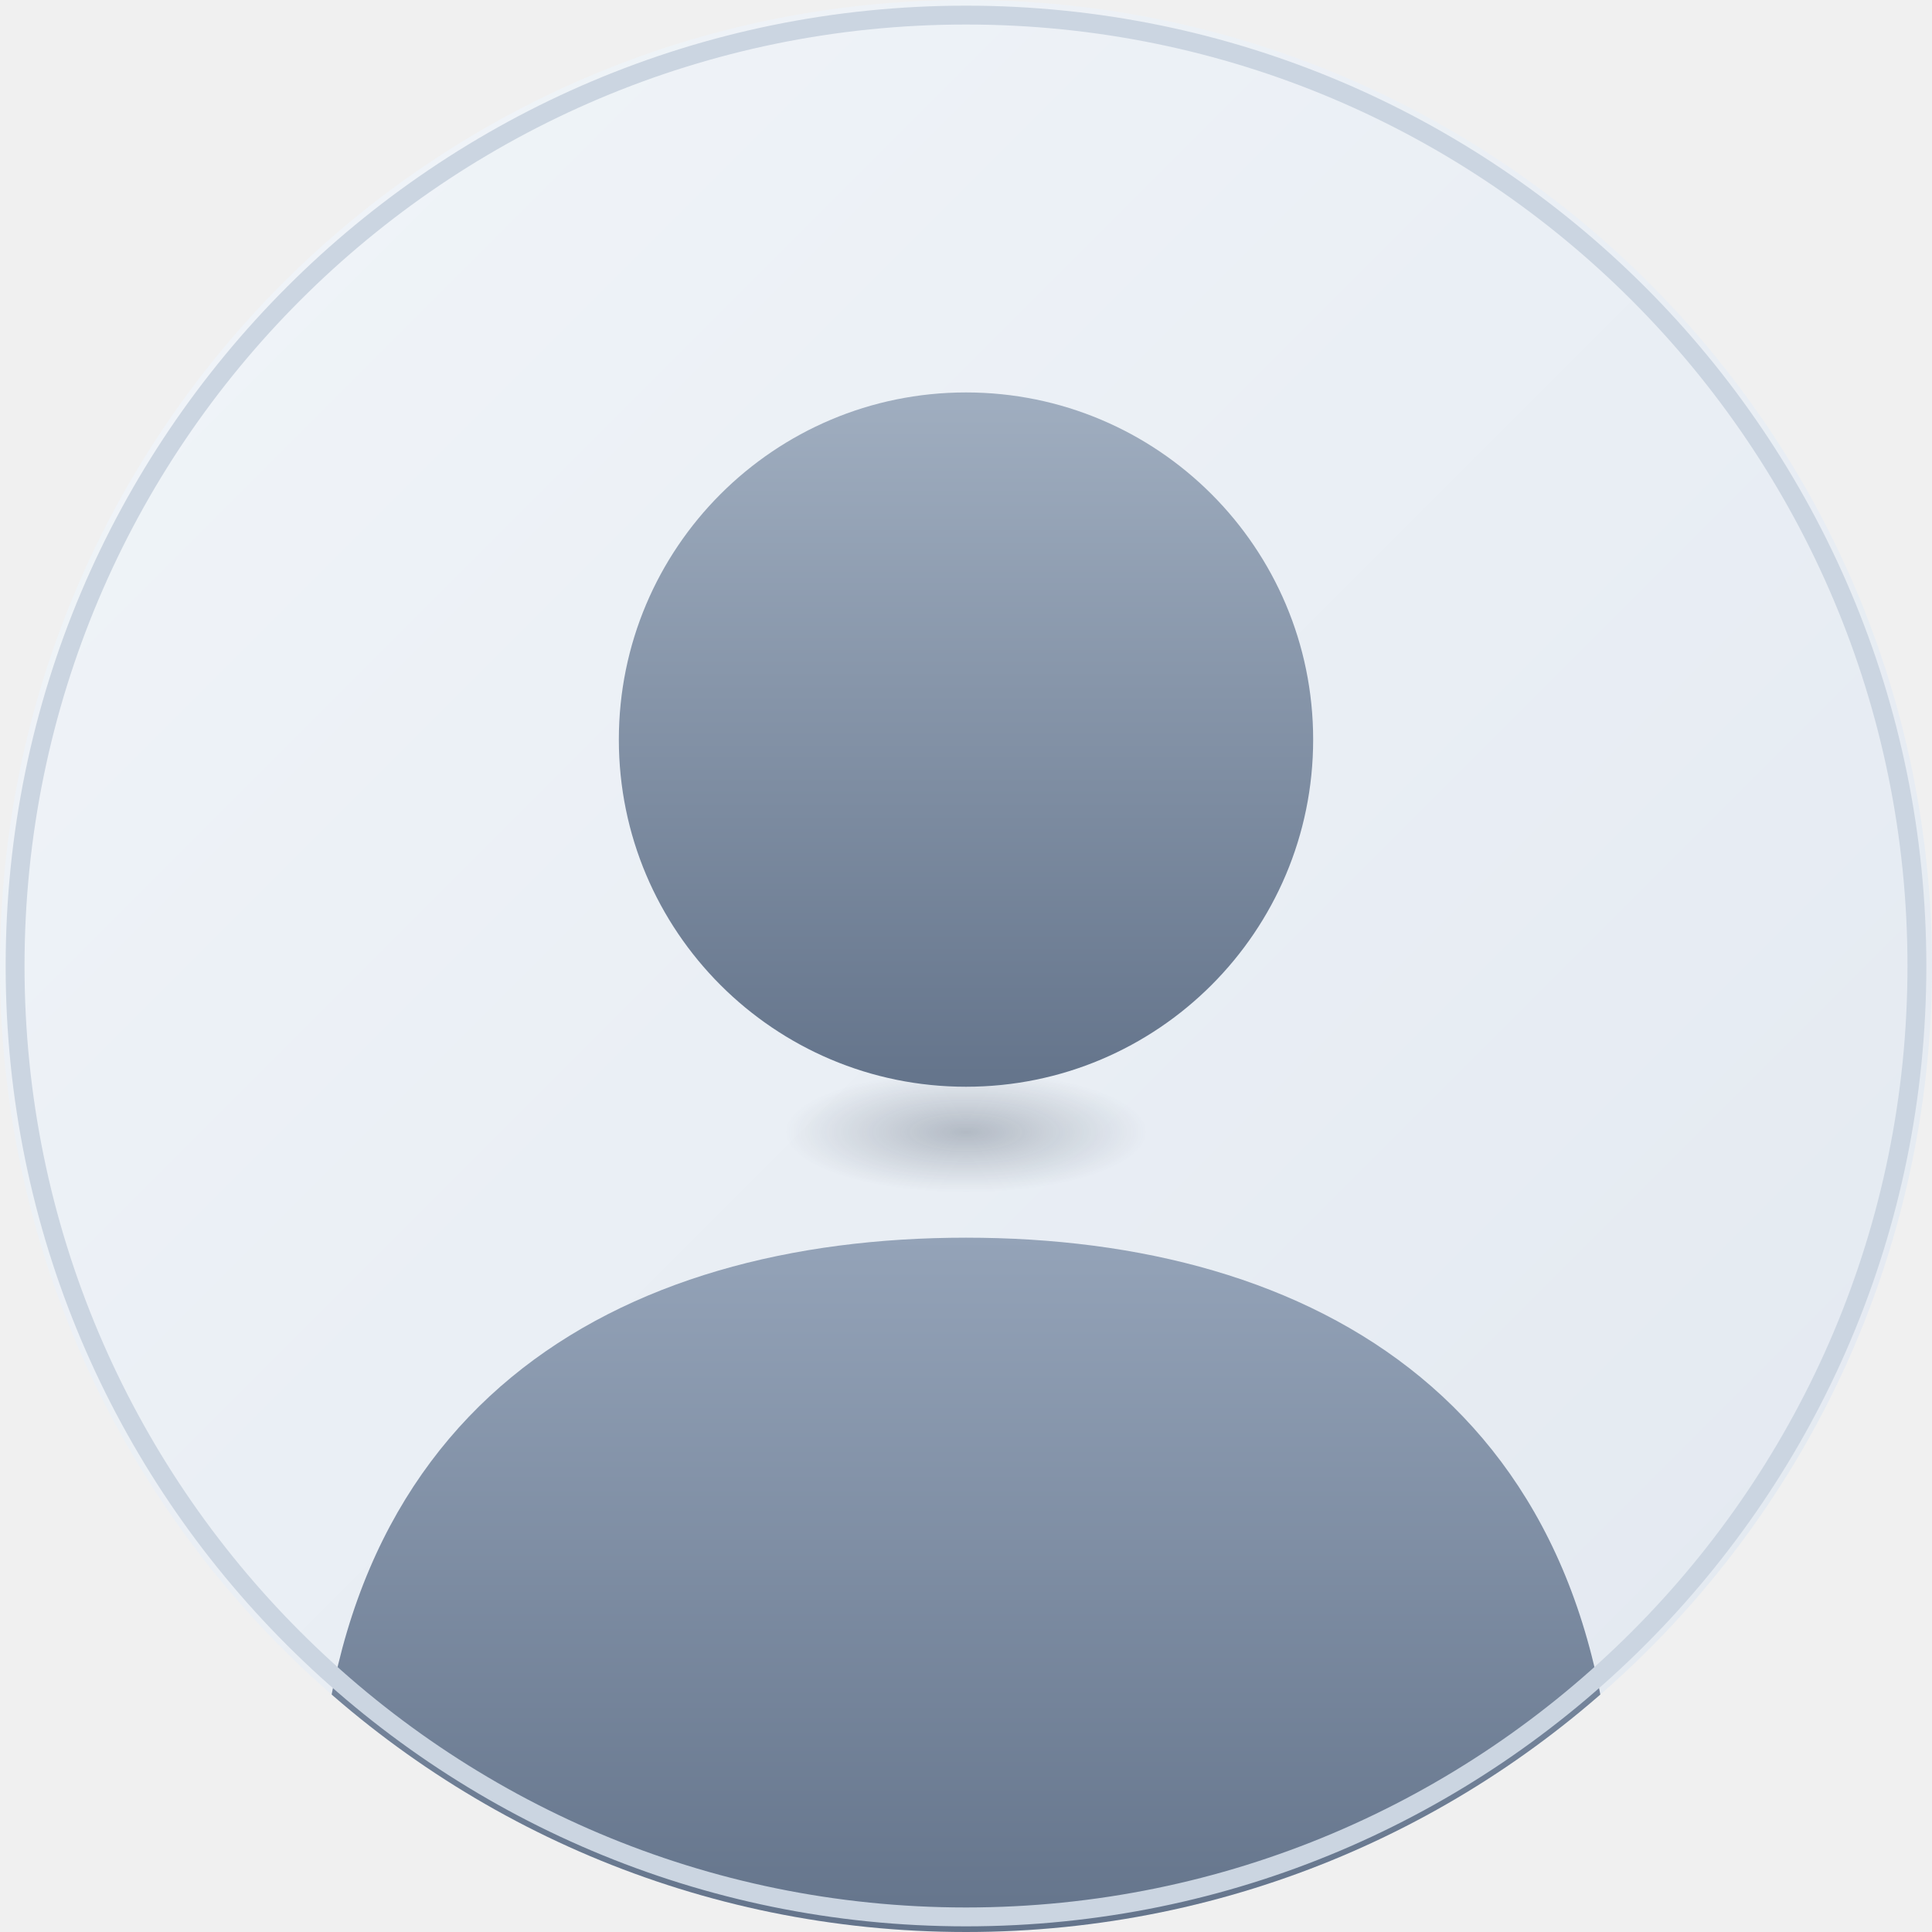
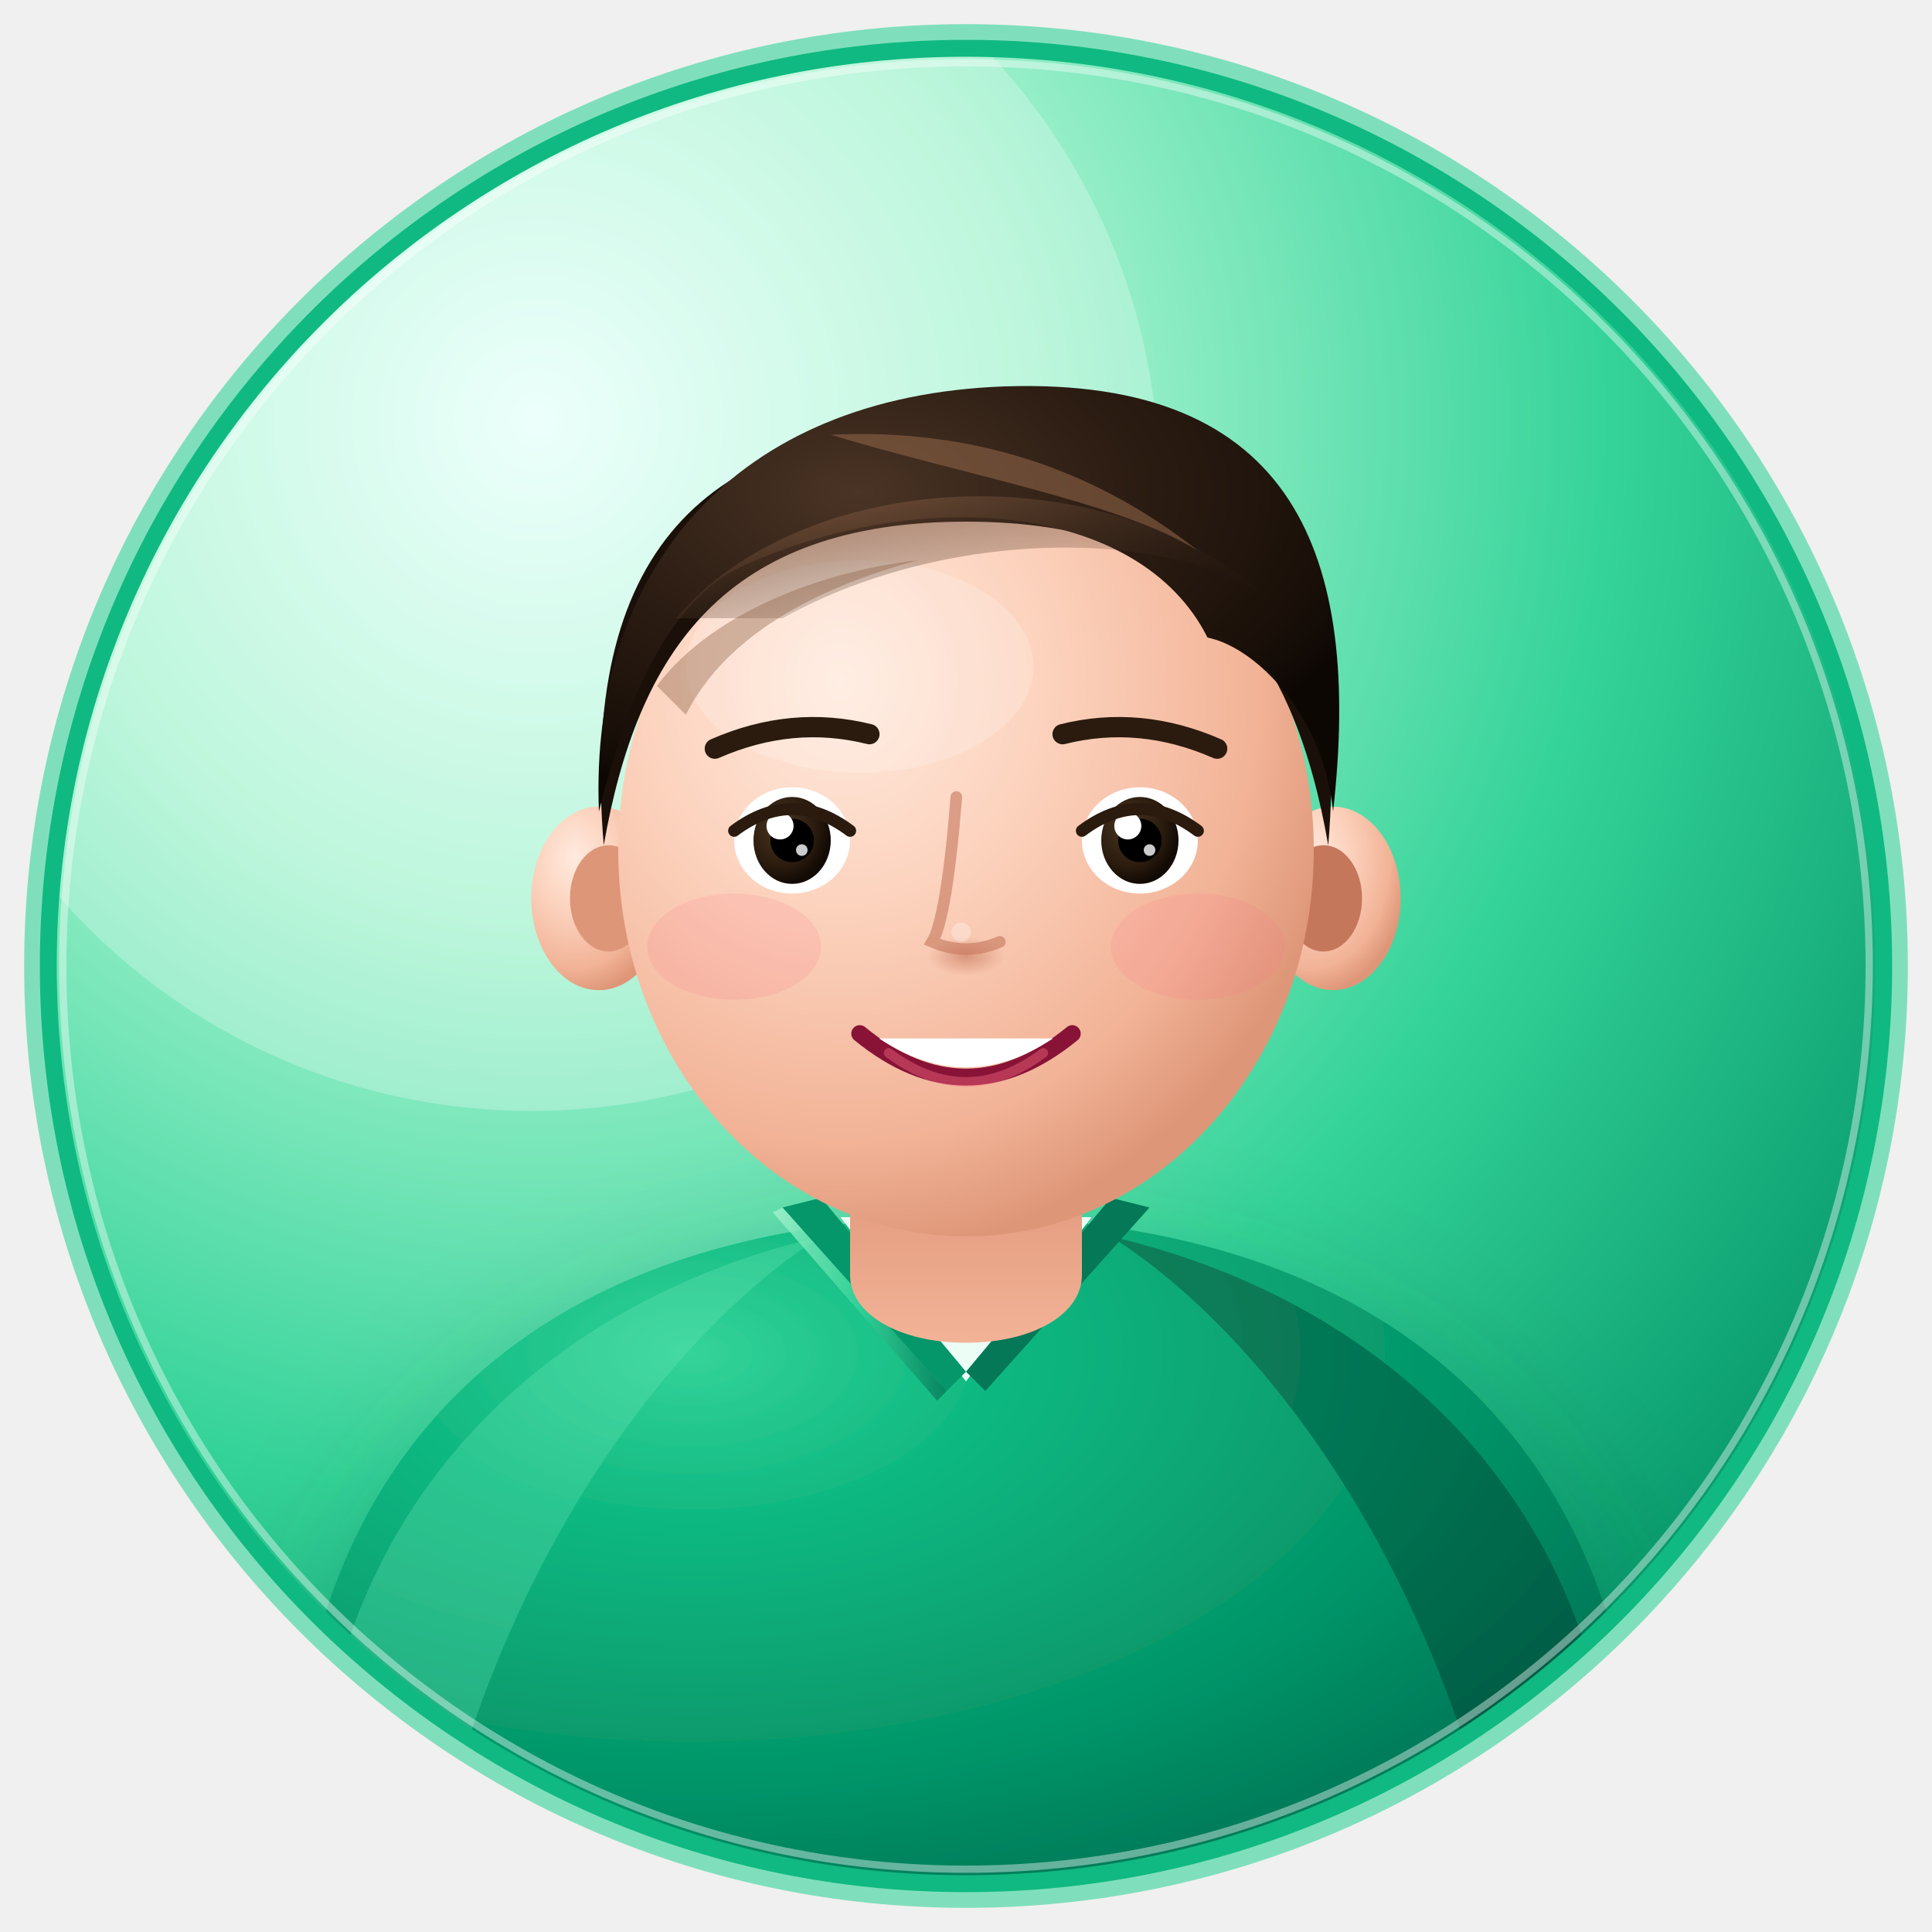
- <svg xmlns="http://www.w3.org/2000/svg" viewBox="0 0 256 256" width="256" height="256">
+ <svg xmlns="http://www.w3.org/2000/svg" viewBox="0 0 400 400" width="400" height="400">
  <defs>
-     <clipPath id="circleClip">
-       <circle cx="128" cy="128" r="128" />
+     <clipPath id="avatarDiscClip">
+       <circle cx="200" cy="200" r="190" />
    </clipPath>
-     <linearGradient id="bgGrad" x1="0%" y1="0%" x2="100%" y2="100%">
-       <stop offset="0%" stop-color="#F1F5F9" />
-       <stop offset="100%" stop-color="#E2E8F0" />
+     <radialGradient id="themeBg3D" cx="28%" cy="22%" r="85%">
+       <stop offset="0%" stop-color="#E6FFFA" />
+       <stop offset="30%" stop-color="#A7F3D0" />
+       <stop offset="65%" stop-color="#34D399" />
+       <stop offset="100%" stop-color="#059669" />
+     </radialGradient>
+     <radialGradient id="skin3D" cx="32%" cy="28%" r="75%">
+       <stop offset="0%" stop-color="#FFEADE" />
+       <stop offset="40%" stop-color="#FCD2BD" />
+       <stop offset="80%" stop-color="#F2B397" />
+       <stop offset="100%" stop-color="#DE9678" />
+     </radialGradient>
+     <linearGradient id="neckGrad" x1="0%" y1="0%" x2="0%" y2="100%">
+       <stop offset="0%" stop-color="#C5775B" />
+       <stop offset="35%" stop-color="#D98A6C" />
+       <stop offset="100%" stop-color="#F2B397" />
    </linearGradient>
-     <linearGradient id="figureGrad" x1="0%" y1="0%" x2="0%" y2="100%">
-       <stop offset="0%" stop-color="#94A3B8" />
-       <stop offset="100%" stop-color="#64748B" />
+     <radialGradient id="hairVol" cx="35%" cy="25%" r="75%">
+       <stop offset="0%" stop-color="#4A3425" />
+       <stop offset="45%" stop-color="#2E1E14" />
+       <stop offset="85%" stop-color="#1A1009" />
+       <stop offset="100%" stop-color="#0D0704" />
+     </radialGradient>
+     <linearGradient id="hairSheen" x1="0%" y1="0%" x2="100%" y2="100%">
+       <stop offset="0%" stop-color="#8C6246" stop-opacity="0.8" />
+       <stop offset="60%" stop-color="#4A3425" stop-opacity="0.2" />
+       <stop offset="100%" stop-color="#1A1009" stop-opacity="0" />
    </linearGradient>
-     <linearGradient id="headGrad" x1="0%" y1="0%" x2="0%" y2="100%">
-       <stop offset="0%" stop-color="#A0AEC0" />
-       <stop offset="100%" stop-color="#64748B" />
+     <radialGradient id="knit3D" cx="30%" cy="18%" r="85%">
+       <stop offset="0%" stop-color="#34D399" />
+       <stop offset="25%" stop-color="#10B981" />
+       <stop offset="65%" stop-color="#059669" />
+       <stop offset="90%" stop-color="#047857" />
+       <stop offset="100%" stop-color="#064E3B" />
+     </radialGradient>
+     <linearGradient id="collarEdge" x1="0%" y1="0%" x2="100%" y2="0%">
+       <stop offset="0%" stop-color="#A7F3D0" />
+       <stop offset="50%" stop-color="#34D399" />
+       <stop offset="100%" stop-color="#047857" />
    </linearGradient>
-     <radialGradient id="chinShadow" cx="50%" cy="50%" r="50%">
-       <stop offset="0%" stop-color="#334155" stop-opacity="0.3" />
-       <stop offset="100%" stop-color="#334155" stop-opacity="0" />
+     <filter id="bustShadow" x="-20%" y="-20%" width="140%" height="140%">
+       <feDropShadow dx="0" dy="10" stdDeviation="14" flood-color="#064E3B" flood-opacity="0.3" />
+     </filter>
+     <radialGradient id="noseShadow" cx="50%" cy="50%" r="50%">
+       <stop offset="0%" stop-color="#B8664A" stop-opacity="0.5" />
+       <stop offset="100%" stop-color="#B8664A" stop-opacity="0" />
+     </radialGradient>
+     <radialGradient id="irisGrad" cx="35%" cy="35%" r="65%">
+       <stop offset="0%" stop-color="#4B3621" />
+       <stop offset="70%" stop-color="#2A1B0E" />
+       <stop offset="100%" stop-color="#120A05" />
    </radialGradient>
  </defs>
-   <g clip-path="url(#circleClip)">
-     <rect width="256" height="256" fill="url(#bgGrad)" />
-     <path d="M42 246 C42 186 82 164 128 164 C174 164 214 186 214 246 C214 256 204 256 190 256 L66 256 C52 256 42 256 42 246 Z" fill="url(#figureGrad)" />
-     <ellipse cx="128" cy="150" rx="24" ry="8" fill="url(#chinShadow)" />
-     <circle cx="128" cy="98" r="46" fill="url(#headGrad)" />
+   <circle cx="200" cy="200" r="193" fill="none" stroke="#34D399" stroke-width="4" opacity="0.6" />
+   <g clip-path="url(#avatarDiscClip)">
+     <rect width="400" height="400" fill="url(#themeBg3D)" />
+     <circle cx="110" cy="100" r="130" fill="#FFFFFF" opacity="0.25" />
+     <g filter="url(#bustShadow)">
+       <path d="M60 385 C60 292 120 252 200 252 C280 252 340 292 340 385 C340 405 315 410 290 410 L110 410 C85 410 60 405 60 385 Z" fill="url(#knit3D)" />
+       <path d="M65 385 C65 315 110 270 170 256 C140 275 105 320 90 385 Z" fill="#6EE7B7" opacity="0.3" />
+       <path d="M335 385 C335 315 290 270 230 256 C260 275 295 320 310 385 Z" fill="#022C22" opacity="0.35" />
+     </g>
+     <path d="M174 252 L200 286 L226 252 Z" fill="#ECFDF5" />
+     <path d="M162 250 L196 288 L200 284 L170 248 Z" fill="#059669" />
+     <path d="M162 250 L196 288 L194 290 L160 251 Z" fill="url(#collarEdge)" opacity="0.8" />
+     <path d="M238 250 L204 288 L200 284 L230 248 Z" fill="#047857" />
+     <path d="M176 195 L176 264 C176 272 186 278 200 278 C214 278 224 272 224 264 L224 195 Z" fill="url(#neckGrad)" />
+     <g id="ears">
+       <ellipse cx="124" cy="186" rx="14" ry="19" fill="url(#skin3D)" />
+       <ellipse cx="126" cy="186" rx="8" ry="11" fill="#DE9678" />
+       <ellipse cx="276" cy="186" rx="14" ry="19" fill="url(#skin3D)" />
+       <ellipse cx="274" cy="186" rx="8" ry="11" fill="#C5775B" />
+     </g>
+     <g id="head3D">
+       <ellipse cx="200" cy="176" rx="72" ry="80" fill="url(#skin3D)" />
+       <ellipse cx="178" cy="138" rx="36" ry="22" fill="#FFFFFF" opacity="0.18" />
+       <ellipse cx="152" cy="196" rx="18" ry="11" fill="#FB7185" opacity="0.16" />
+       <ellipse cx="248" cy="196" rx="18" ry="11" fill="#FB7185" opacity="0.16" />
+       <path d="M148 155 Q164 148 180 152" stroke="#2A1B0E" stroke-width="4.2" stroke-linecap="round" fill="none" />
+       <path d="M220 152 Q236 148 252 155" stroke="#2A1B0E" stroke-width="4.2" stroke-linecap="round" fill="none" />
+       <g id="eyes">
+         <ellipse cx="164" cy="174" rx="12" ry="11" fill="#FFFFFF" />
+         <ellipse cx="164" cy="174" rx="8" ry="9" fill="url(#irisGrad)" />
+         <circle cx="164" cy="174" r="4.5" fill="#000000" />
+         <circle cx="161.5" cy="171" r="2.8" fill="#FFFFFF" />
+         <circle cx="166" cy="176" r="1.2" fill="#FFFFFF" opacity="0.8" />
+         <path d="M152 172 Q164 163 176 172" stroke="#2A1B0E" stroke-width="2.5" fill="none" stroke-linecap="round" />
+         <ellipse cx="236" cy="174" rx="12" ry="11" fill="#FFFFFF" />
+         <ellipse cx="236" cy="174" rx="8" ry="9" fill="url(#irisGrad)" />
+         <circle cx="236" cy="174" r="4.5" fill="#000000" />
+         <circle cx="233.5" cy="171" r="2.8" fill="#FFFFFF" />
+         <circle cx="238" cy="176" r="1.2" fill="#FFFFFF" opacity="0.8" />
+         <path d="M224 172 Q236 163 248 172" stroke="#2A1B0E" stroke-width="2.5" fill="none" stroke-linecap="round" />
+       </g>
+       <ellipse cx="200" cy="198" rx="8" ry="4" fill="url(#noseShadow)" />
+       <path d="M198 165 Q196 190 193 195 Q200 198 207 195" stroke="#C5775B" stroke-width="2.4" stroke-linecap="round" fill="none" opacity="0.6" />
+       <circle cx="199" cy="193" r="2" fill="#FFFFFF" opacity="0.3" />
+       <path d="M178 214 Q200 232 222 214" stroke="#881337" stroke-width="3.5" stroke-linecap="round" fill="none" />
+       <path d="M182 215 Q200 227 218 215 Z" fill="#FFFFFF" />
+       <path d="M184 218 Q200 230 216 218" stroke="#FB7185" stroke-width="2" stroke-linecap="round" fill="none" opacity="0.4" />
+     </g>
+     <g id="hairLayer">
+       <path d="M125 175 C120 115 145 88 200 88 C255 88 280 115 275 175 C268 135 250 108 200 108 C150 108 132 135 125 175 Z" fill="#1A1009" />
+       <path d="M124 168 C122 118 152 82 208 80 C268 78 282 115 276 168 C274 148 260 134 250 132 C236 104 190 100 152 118 C138 126 130 144 124 168 Z" fill="url(#hairVol)" />
+       <path d="M140 128 C165 98 228 92 264 125 C246 110 198 108 162 128 Z" fill="url(#hairSheen)" />
+       <path d="M172 90 Q215 88 248 114 C232 104 198 98 172 90 Z" fill="#8C6246" opacity="0.6" />
+       <path d="M136 142 C148 126 172 118 190 116 C168 122 150 132 142 148 Z" fill="#8C6246" opacity="0.4" />
+     </g>
  </g>
-   <circle cx="128" cy="128" r="126" fill="none" stroke="#CBD5E1" stroke-width="2.5" />
+   <circle cx="200" cy="200" r="190" fill="none" stroke="#10B981" stroke-width="3.5" />
+   <circle cx="200" cy="200" r="187" fill="none" stroke="#FFFFFF" stroke-width="1.5" opacity="0.4" />
</svg>
